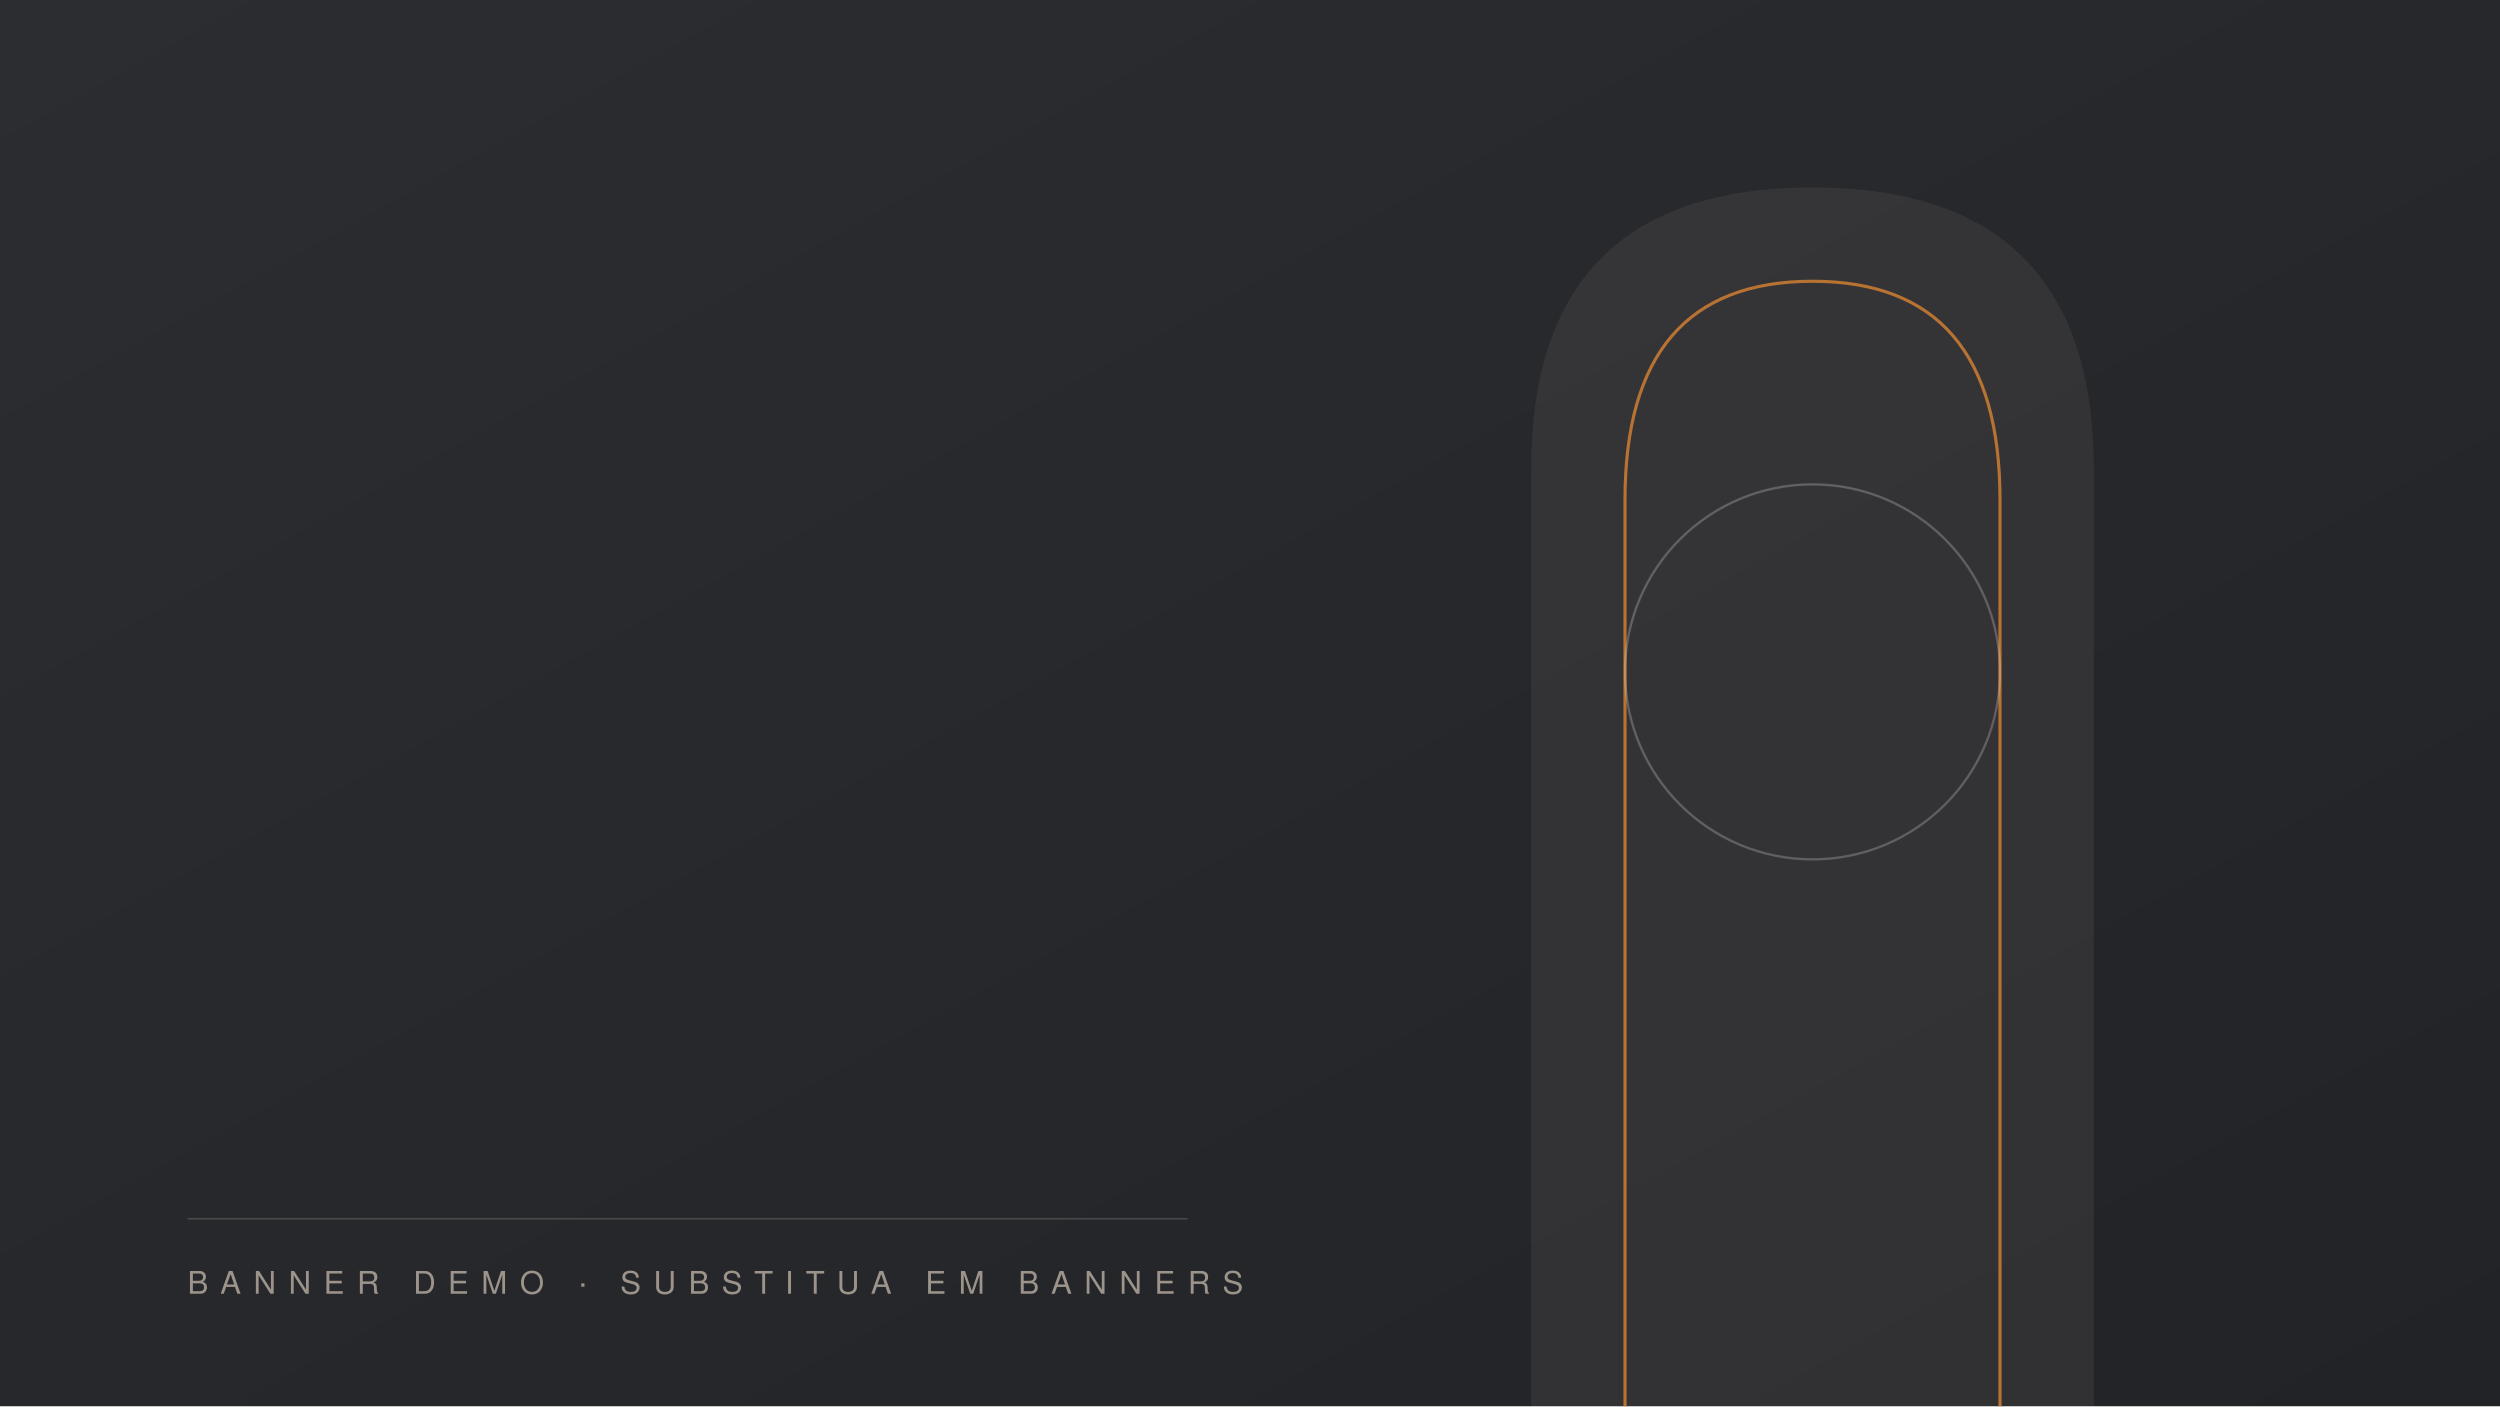
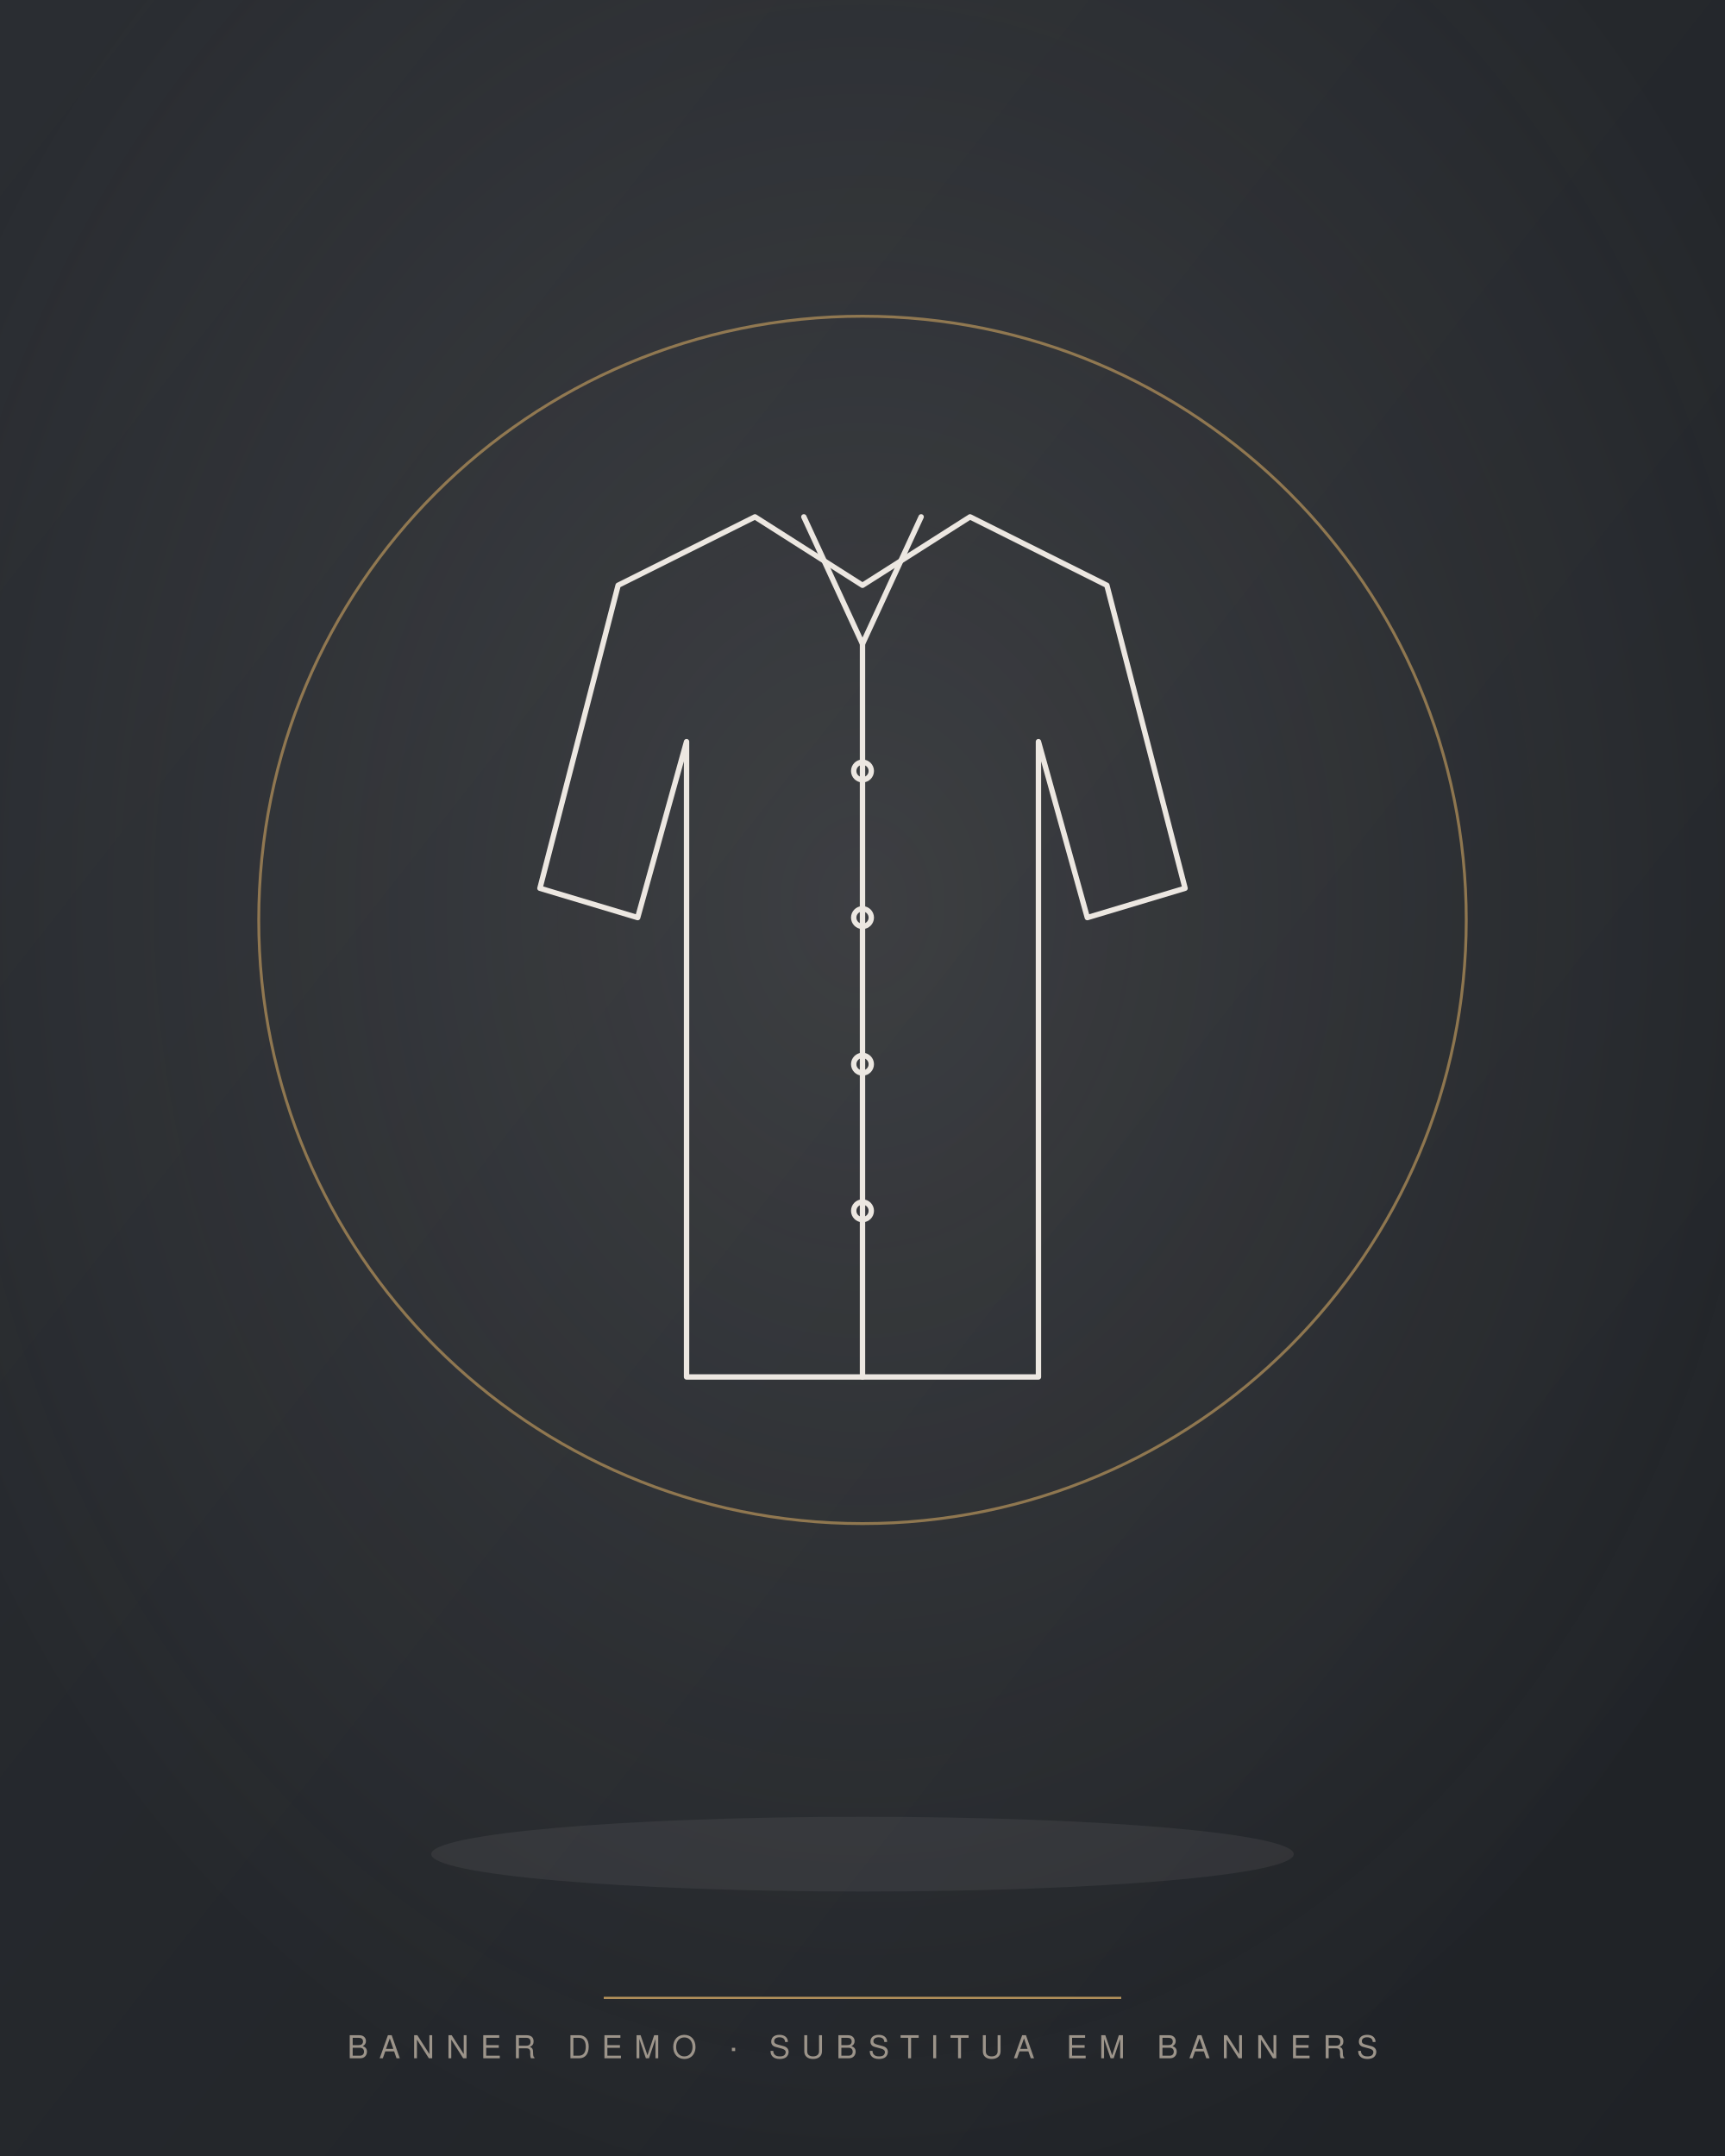
- <svg xmlns="http://www.w3.org/2000/svg" viewBox="0 0 1600 900" width="1600" height="900">
+ <svg xmlns="http://www.w3.org/2000/svg" viewBox="0 0 1200 1500" width="1200" height="1500">
  <defs>
    <linearGradient id="h" x1="0" y1="0" x2="1" y2="1">
-       <stop offset="0" stop-color="#2C2D30" />
-       <stop offset="1" stop-color="#222326" />
+       <stop offset="0" stop-color="#2A2D32" />
+       <stop offset="1" stop-color="#1F2226" />
    </linearGradient>
+     <radialGradient id="l" cx="0.5" cy="0.42" r="0.6">
+       <stop offset="0" stop-color="#ECE7E1" stop-opacity="0.12" />
+       <stop offset="1" stop-color="#ECE7E1" stop-opacity="0" />
+     </radialGradient>
  </defs>
-   <rect width="1600" height="900" fill="url(#h)" />
-   <path d="M980 900 L980 300 Q980 120 1160 120 Q1340 120 1340 300 L1340 900 Z" fill="#ECE7E1" opacity="0.07" />
-   <path d="M1040 900 L1040 320 Q1040 180 1160 180 Q1280 180 1280 320 L1280 900" fill="none" stroke="#B87333" stroke-width="2" />
-   <circle cx="1160" cy="430" r="120" fill="none" stroke="#ECE7E1" stroke-opacity="0.25" stroke-width="1.5" />
-   <line x1="120" y1="780" x2="760" y2="780" stroke="#ECE7E1" stroke-opacity="0.18" />
-   <text x="120" y="828" font-family="Helvetica, Arial, sans-serif" font-size="20" letter-spacing="8" fill="#9C948A">BANNER DEMO · SUBSTITUA EM BANNERS</text>
+   <rect width="1200" height="1500" fill="url(#h)" />
+   <rect width="1200" height="1500" fill="url(#l)" />
+   <circle cx="600" cy="640" r="420" fill="none" stroke="#B8955C" stroke-width="2" stroke-opacity="0.7" />
+   <g transform="translate(260 210) scale(3.4)" fill="none" stroke="#ECE7E1" stroke-width="1.1" stroke-linecap="round" stroke-linejoin="round">
+     <path d="M78 44 L100 58 L122 44 L150 58 L166 120 L146 126 L136 90 L136 220 L64 220 L64 90 L54 126 L34 120 L50 58 Z" />
+     <path d="M88 44 L100 70 L112 44" />
+     <path d="M100 70 L100 220" />
+     <circle cx="100" cy="96" r="1.8" />
+     <circle cx="100" cy="126" r="1.8" />
+     <circle cx="100" cy="156" r="1.8" />
+     <circle cx="100" cy="186" r="1.8" />
+   </g>
+   <ellipse cx="600" cy="1290" rx="300" ry="26" fill="#ECE7E1" opacity="0.07" />
+   <line x1="420" y1="1390" x2="780" y2="1390" stroke="#B8955C" stroke-width="1.5" />
+   <text x="600" y="1432" text-anchor="middle" font-family="Helvetica, Arial, sans-serif" font-size="22" letter-spacing="8" fill="#9C948A">BANNER DEMO · SUBSTITUA EM BANNERS</text>
</svg>
